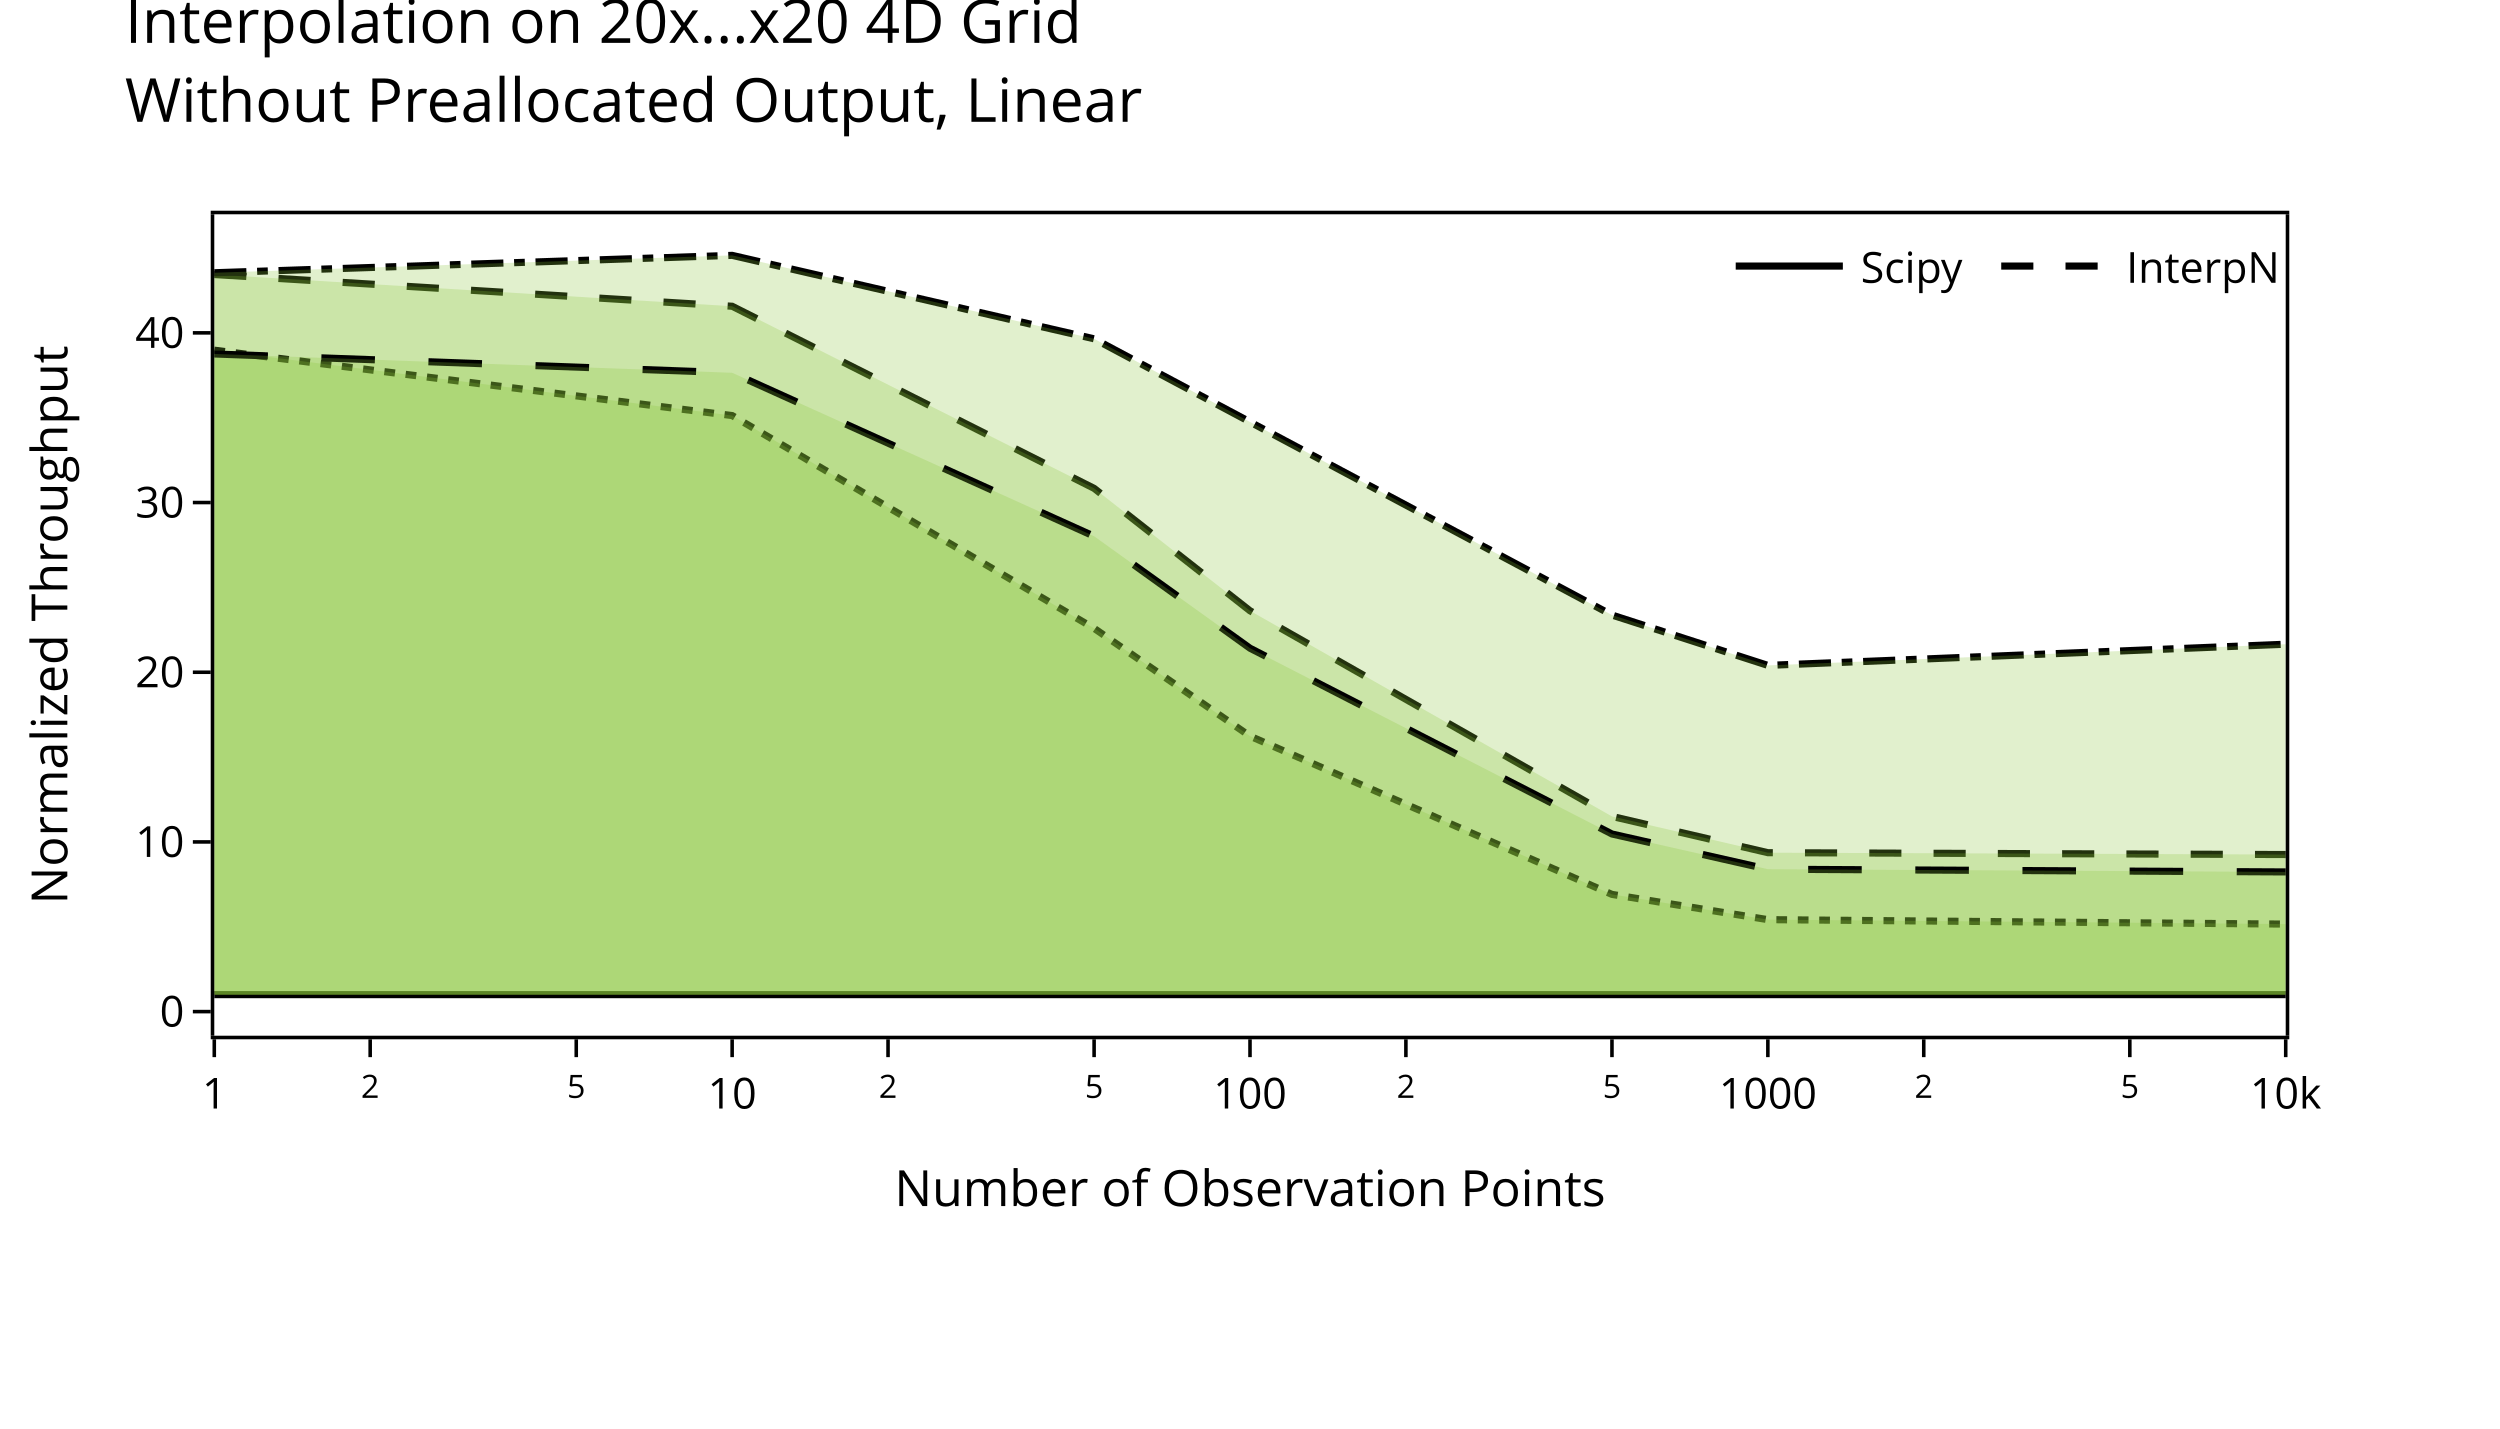
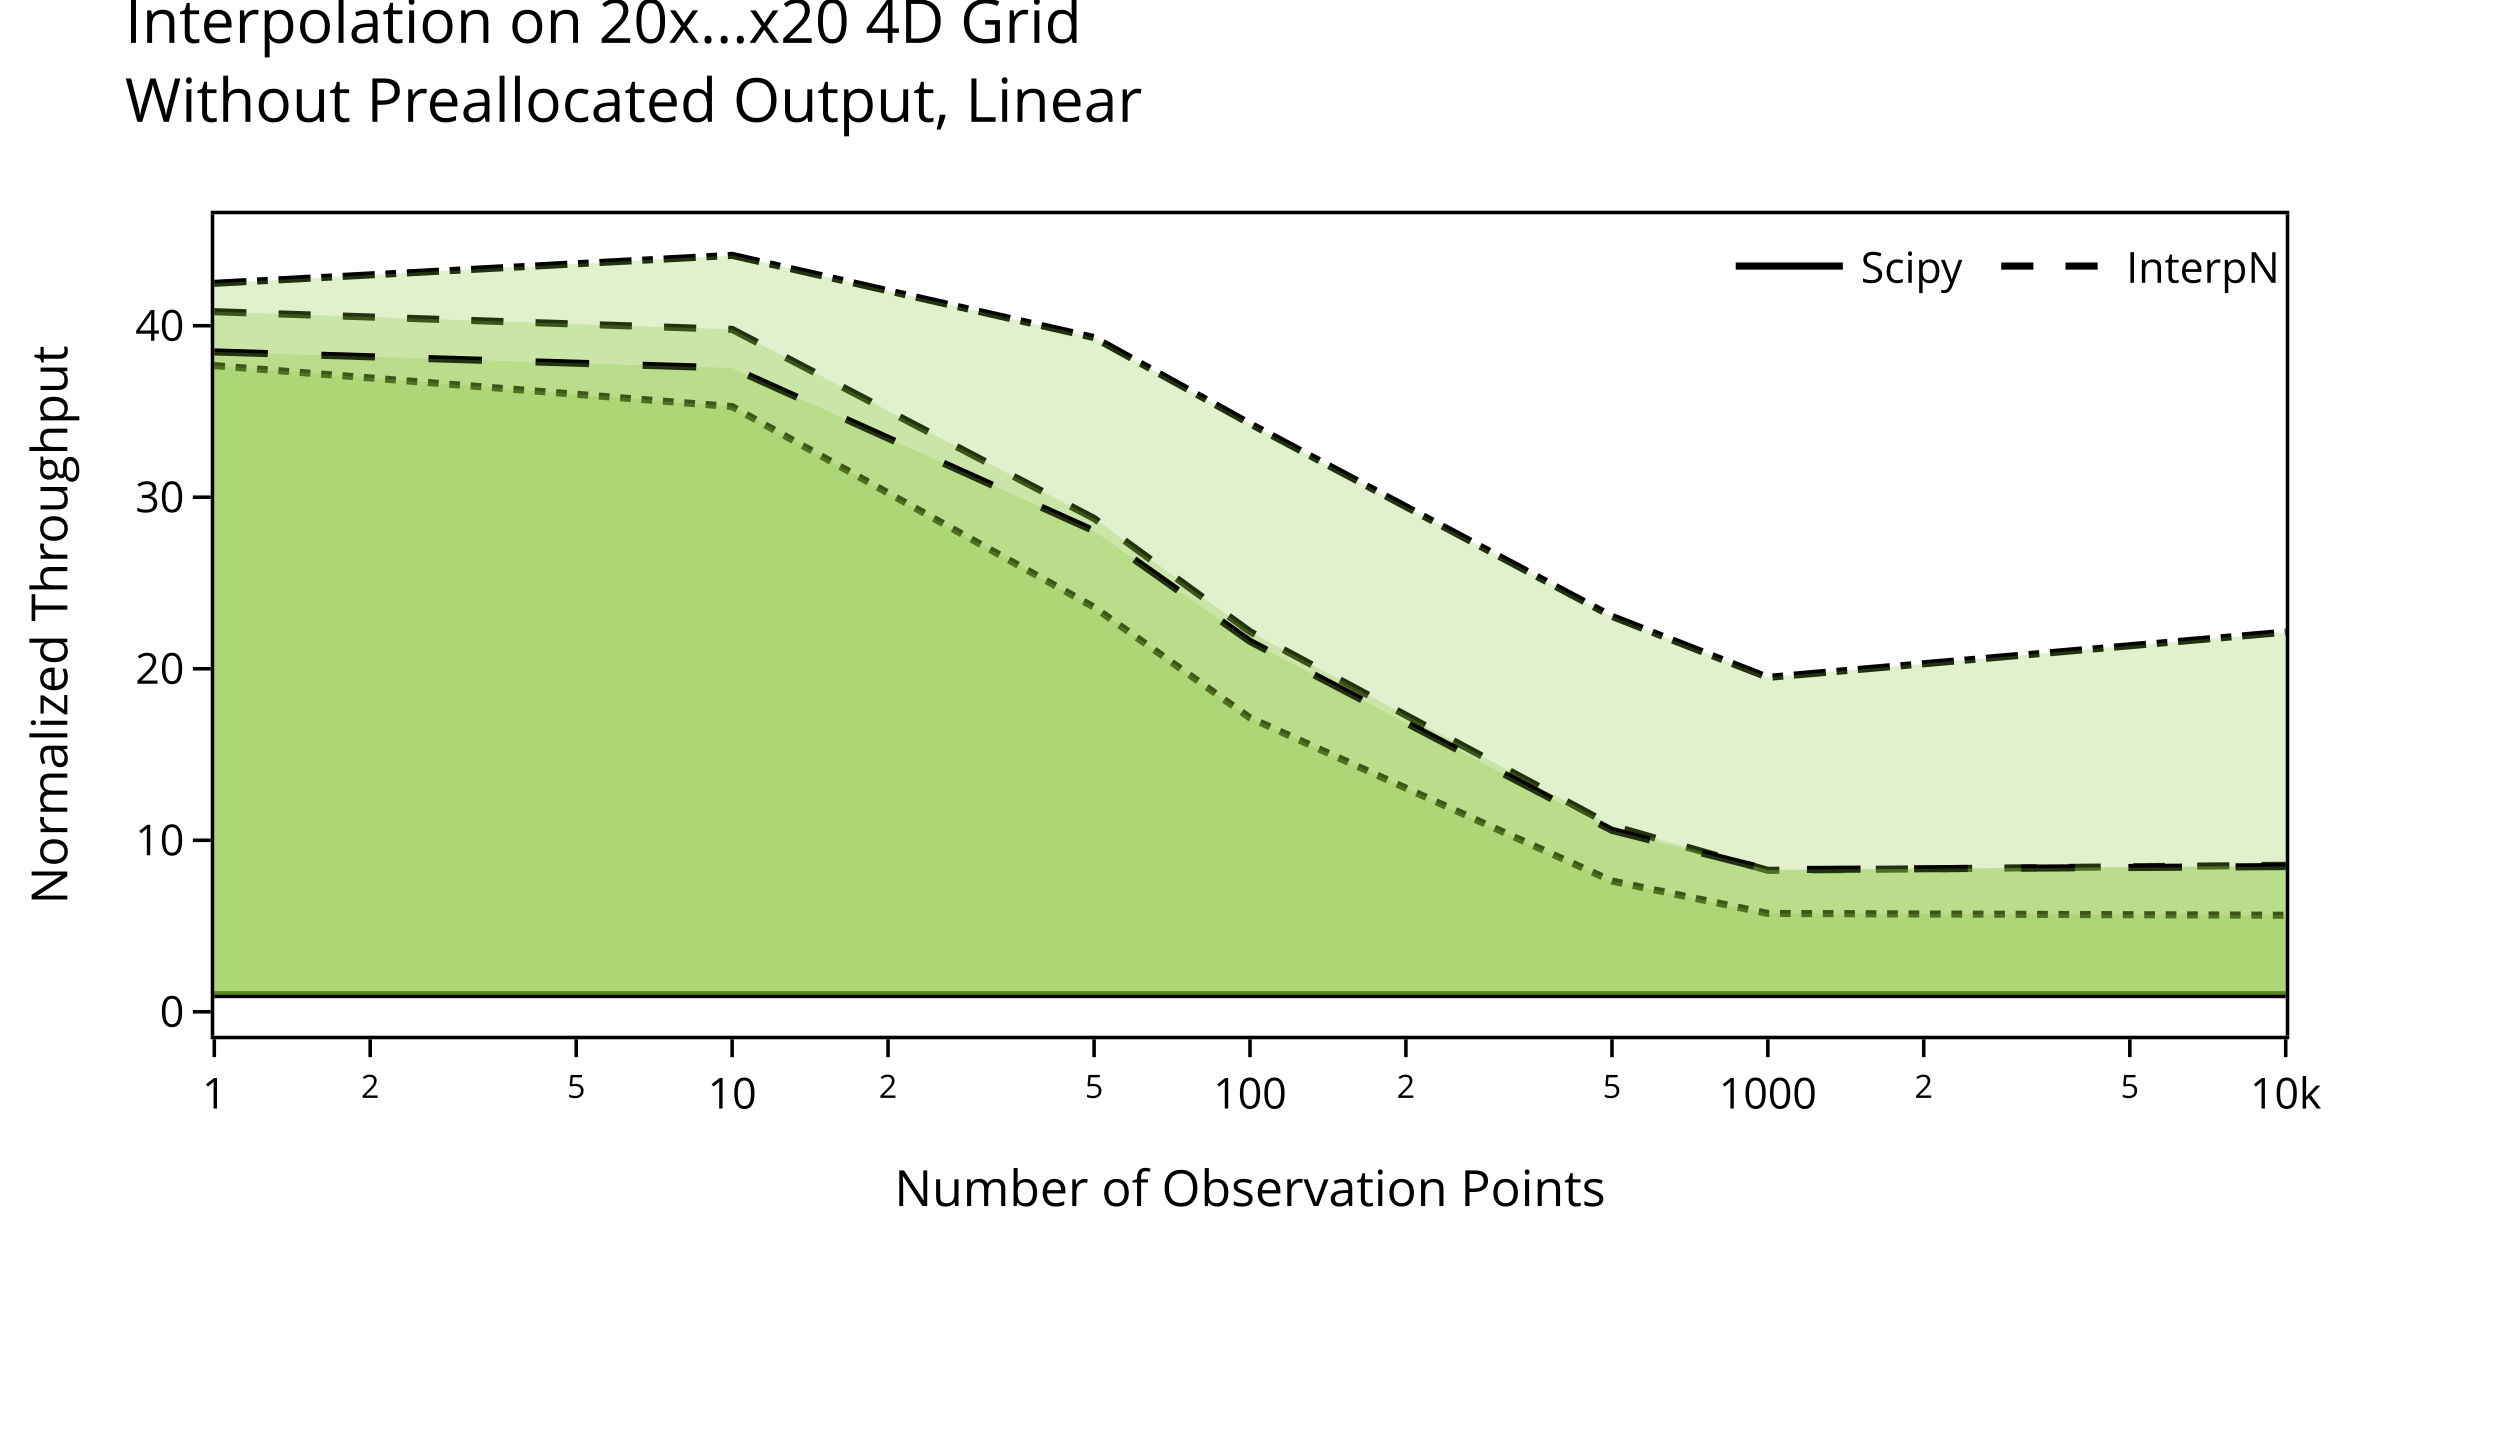
<svg xmlns="http://www.w3.org/2000/svg" class="main-svg" width="700" height="400" style="" viewBox="0 0 700 400">
  <rect x="0" y="0" width="700" height="400" style="fill: rgb(0, 0, 0); fill-opacity: 0;" />
-   <defs id="defs-129080">
+   <defs id="defs-5e94a9">
    <g class="clips">
-       <clipPath id="clip129080xyplot" class="plotclip">
+       <clipPath id="clip5e94a9xyplot" class="plotclip">
        <rect width="580" height="230" />
      </clipPath>
-       <clipPath class="axesclip" id="clip129080x">
+       <clipPath class="axesclip" id="clip5e94a9x">
        <rect x="60" y="0" width="580" height="400" />
      </clipPath>
-       <clipPath class="axesclip" id="clip129080y">
+       <clipPath class="axesclip" id="clip5e94a9y">
        <rect x="0" y="60" width="700" height="230" />
      </clipPath>
-       <clipPath class="axesclip" id="clip129080xy">
+       <clipPath class="axesclip" id="clip5e94a9xy">
        <rect x="60" y="60" width="580" height="230" />
      </clipPath>
    </g>
    <g class="gradients" />
    <g class="patterns" />
  </defs>
  <g class="bglayer">
    <rect class="bg" x="60" y="60" width="580" height="230" style="fill: rgb(0, 0, 0); fill-opacity: 0; stroke-width: 0;" />
  </g>
  <g class="layer-below">
    <g class="imagelayer" />
    <g class="shapelayer" />
  </g>
  <g class="cartesianlayer">
    <g class="subplot xy">
      <g class="layer-subplot">
        <g class="shapelayer" />
        <g class="imagelayer" />
      </g>
      <g class="minor-gridlayer">
        <g class="x" />
        <g class="y" />
      </g>
      <g class="gridlayer">
        <g class="x" />
        <g class="y" />
      </g>
      <g class="zerolinelayer" />
      <g class="layer-between">
        <g class="shapelayer" />
        <g class="imagelayer" />
      </g>
      <path class="xlines-below" />
      <path class="ylines-below" />
      <g class="overlines-below" />
      <g class="xaxislayer-below" />
      <g class="yaxislayer-below" />
      <g class="overaxes-below" />
      <g class="overplot">
-         <g class="xy" transform="translate(60,60)" clip-path="url(#clip129080xyplot)">
+         <g class="xy" transform="translate(60,60)" clip-path="url(#clip5e94a9xyplot)">
          <g class="scatterlayer mlayer">
-             <g class="trace scatter trace299b09" style="stroke-miterlimit: 2; opacity: 1;">
+             <g class="trace scatter trace727c06" style="stroke-miterlimit: 2; opacity: 1;">
              <g class="fills" />
              <g class="errorbars" />
              <g class="lines">
                <path class="js-line" d="M0,218.5L580,218.5" style="vector-effect: none; fill: none; stroke: rgb(0, 0, 0); stroke-opacity: 1; stroke-width: 2px; opacity: 1;" />
              </g>
              <g class="points" />
              <g class="text" />
            </g>
-             <g class="trace scatter trace17375a" style="stroke-miterlimit: 2; opacity: 1;">
-               <g class="fills" />
-               <g class="errorbars" />
-               <g class="lines">
-                 <path class="js-line" d="M0,16.87L145,25.75L246.35,76.74L290,111.02L391.35,168.6L435,178.75L580,179.27" style="vector-effect: none; fill: none; stroke: rgb(0, 0, 0); stroke-opacity: 1; stroke-dasharray: 9px, 9px; stroke-width: 2px; opacity: 1;" />
-               </g>
-               <g class="points" />
-               <g class="text" />
-             </g>
-             <g class="trace scatter traceaa9fe5" style="stroke-miterlimit: 2; opacity: 1;">
+             <g class="trace scatter traceca3ccc" style="stroke-miterlimit: 2; opacity: 1;">
+               <g class="fills" />
+               <g class="errorbars" />
+               <g class="lines">
+                 <path class="js-line" d="M0,27.27L145,32.23L246.35,85.17L290,116.87L391.35,171.22L435,183.7L580,182.27" style="vector-effect: none; fill: none; stroke: rgb(0, 0, 0); stroke-opacity: 1; stroke-dasharray: 9px, 9px; stroke-width: 2px; opacity: 1;" />
+               </g>
+               <g class="points" />
+               <g class="text" />
+             </g>
+             <g class="trace scatter trace8b1f60" style="stroke-miterlimit: 2; opacity: 1;">
              <g class="fills">
                <g>
-                   <path class="js-fill" d="M0,16.87L145,25.75L246.35,76.74L290,111.02L391.35,168.6L435,178.75L580,179.27L580,218.5L435,218.5L0,218.5Z" style="fill: rgb(139, 196, 59); fill-opacity: 0.25; stroke-width: 0;" />
+                   <path class="js-fill" d="M0,27.27L145,32.23L246.35,85.17L290,116.87L391.35,171.22L435,183.7L580,182.27L580,218.5L435,218.5L0,218.5Z" style="fill: rgb(139, 196, 59); fill-opacity: 0.25; stroke-width: 0;" />
                </g>
              </g>
              <g class="errorbars" />
              <g class="lines">
-                 <path class="js-line" d="M0,16.87L145,25.75L246.35,76.74L290,111.02L391.35,168.6L435,178.75L580,179.27L580,218.5L435,218.5L0,218.5" style="vector-effect: none; fill: none; stroke: rgb(0, 204, 150); stroke-opacity: 1; stroke-width: 0px; opacity: 1;" />
-               </g>
-               <g class="points" />
-               <g class="text" />
-             </g>
-             <g class="trace scatter traced7ace9" style="stroke-miterlimit: 2; opacity: 1;">
-               <g class="fills" />
-               <g class="errorbars" />
-               <g class="lines">
-                 <path class="js-line" d="M0,38.05L145,56.36L246.35,115.94L290,146.12L391.35,190.43L435,197.5L580,198.75" style="vector-effect: none; fill: none; stroke: rgb(0, 0, 0); stroke-opacity: 1; stroke-dasharray: 3px, 3px; stroke-width: 2px; opacity: 1;" />
-               </g>
-               <g class="points" />
-               <g class="text" />
-             </g>
-             <g class="trace scatter traced88b22" style="stroke-miterlimit: 2; opacity: 1;">
+                 <path class="js-line" d="M0,27.27L145,32.23L246.35,85.17L290,116.87L391.35,171.22L435,183.7L580,182.27L580,218.5L435,218.5L0,218.5" style="vector-effect: none; fill: none; stroke: rgb(0, 204, 150); stroke-opacity: 1; stroke-width: 0px; opacity: 1;" />
+               </g>
+               <g class="points" />
+               <g class="text" />
+             </g>
+             <g class="trace scatter trace2dfa47" style="stroke-miterlimit: 2; opacity: 1;">
+               <g class="fills" />
+               <g class="errorbars" />
+               <g class="lines">
+                 <path class="js-line" d="M0,42.37L145,53.85L246.35,110.02L290,141L391.35,186.69L435,195.76L580,196.27" style="vector-effect: none; fill: none; stroke: rgb(0, 0, 0); stroke-opacity: 1; stroke-dasharray: 3px, 3px; stroke-width: 2px; opacity: 1;" />
+               </g>
+               <g class="points" />
+               <g class="text" />
+             </g>
+             <g class="trace scatter tracee24c08" style="stroke-miterlimit: 2; opacity: 1;">
              <g class="fills">
                <g>
-                   <path class="js-fill" d="M0,38.05L145,56.36L246.35,115.94L290,146.12L391.35,190.43L435,197.5L580,198.75L580,218.5L435,218.5L0,218.5Z" style="fill: rgb(139, 196, 59); fill-opacity: 0.25; stroke-width: 0;" />
+                   <path class="js-fill" d="M0,42.37L145,53.85L246.35,110.02L290,141L391.35,186.69L435,195.76L580,196.27L580,218.5L435,218.5L0,218.5Z" style="fill: rgb(139, 196, 59); fill-opacity: 0.25; stroke-width: 0;" />
                </g>
              </g>
              <g class="errorbars" />
              <g class="lines">
-                 <path class="js-line" d="M0,38.05L145,56.36L246.35,115.94L290,146.12L391.35,190.43L435,197.5L580,198.75L580,218.5L435,218.5L0,218.5" style="vector-effect: none; fill: none; stroke: rgb(255, 161, 90); stroke-opacity: 1; stroke-width: 0px; opacity: 1;" />
-               </g>
-               <g class="points" />
-               <g class="text" />
-             </g>
-             <g class="trace scatter trace47ac7c" style="stroke-miterlimit: 2; opacity: 1;">
-               <g class="fills" />
-               <g class="errorbars" />
-               <g class="lines">
-                 <path class="js-line" d="M0,16.37L145,11.5L246.35,34.87L391.35,112.21L435,126.31L580,120.38" style="vector-effect: none; fill: none; stroke: rgb(0, 0, 0); stroke-opacity: 1; stroke-dasharray: 9px, 3px, 3px, 3px; stroke-width: 2px; opacity: 1;" />
-               </g>
-               <g class="points" />
-               <g class="text" />
-             </g>
-             <g class="trace scatter trace4737ee" style="stroke-miterlimit: 2; opacity: 1;">
+                 <path class="js-line" d="M0,42.37L145,53.85L246.35,110.02L290,141L391.35,186.69L435,195.76L580,196.27L580,218.5L435,218.5L0,218.5" style="vector-effect: none; fill: none; stroke: rgb(255, 161, 90); stroke-opacity: 1; stroke-width: 0px; opacity: 1;" />
+               </g>
+               <g class="points" />
+               <g class="text" />
+             </g>
+             <g class="trace scatter tracea27041" style="stroke-miterlimit: 2; opacity: 1;">
+               <g class="fills" />
+               <g class="errorbars" />
+               <g class="lines">
+                 <path class="js-line" d="M0,19.33L145,11.5L246.35,34.52L290,58.64L391.35,112.59L435,129.67L580,116.99" style="vector-effect: none; fill: none; stroke: rgb(0, 0, 0); stroke-opacity: 1; stroke-dasharray: 9px, 3px, 3px, 3px; stroke-width: 2px; opacity: 1;" />
+               </g>
+               <g class="points" />
+               <g class="text" />
+             </g>
+             <g class="trace scatter tracee94d43" style="stroke-miterlimit: 2; opacity: 1;">
              <g class="fills">
                <g>
-                   <path class="js-fill" d="M0,16.37L145,11.5L246.35,34.87L391.35,112.21L435,126.31L580,120.38L580,218.5L0,218.5Z" style="fill: rgb(139, 196, 59); fill-opacity: 0.25; stroke-width: 0;" />
+                   <path class="js-fill" d="M0,19.33L145,11.5L246.35,34.52L290,58.64L391.35,112.59L435,129.67L580,116.99L580,218.5L435,218.5L0,218.5Z" style="fill: rgb(139, 196, 59); fill-opacity: 0.25; stroke-width: 0;" />
                </g>
              </g>
              <g class="errorbars" />
              <g class="lines">
-                 <path class="js-line" d="M0,16.37L145,11.5L246.35,34.87L391.35,112.21L435,126.31L580,120.38L580,218.5L0,218.5" style="vector-effect: none; fill: none; stroke: rgb(255, 102, 146); stroke-opacity: 1; stroke-width: 0px; opacity: 1;" />
-               </g>
-               <g class="points" />
-               <g class="text" />
-             </g>
-             <g class="trace scatter tracee101c2" style="stroke-miterlimit: 2; opacity: 1;">
-               <g class="fills" />
-               <g class="errorbars" />
-               <g class="lines">
-                 <path class="js-line" d="M0,39.11L145,44.38L246.35,90.15L290,121.5L391.35,173.52L435,183.38L580,184.14" style="vector-effect: none; fill: none; stroke: rgb(0, 0, 0); stroke-opacity: 1; stroke-dasharray: 15px, 15px; stroke-width: 2px; opacity: 1;" />
-               </g>
-               <g class="points" />
-               <g class="text" />
-             </g>
-             <g class="trace scatter tracee9896c" style="stroke-miterlimit: 2; opacity: 1;">
+                 <path class="js-line" d="M0,19.33L145,11.5L246.35,34.52L290,58.64L391.35,112.59L435,129.67L580,116.99L580,218.5L435,218.5L0,218.5" style="vector-effect: none; fill: none; stroke: rgb(255, 102, 146); stroke-opacity: 1; stroke-width: 0px; opacity: 1;" />
+               </g>
+               <g class="points" />
+               <g class="text" />
+             </g>
+             <g class="trace scatter tracecad00e" style="stroke-miterlimit: 2; opacity: 1;">
+               <g class="fills" />
+               <g class="errorbars" />
+               <g class="lines">
+                 <path class="js-line" d="M0,38.54L145,43.06L246.35,88.68L290,119.6L391.35,172.51L435,183.51L580,182.64" style="vector-effect: none; fill: none; stroke: rgb(0, 0, 0); stroke-opacity: 1; stroke-dasharray: 15px, 15px; stroke-width: 2px; opacity: 1;" />
+               </g>
+               <g class="points" />
+               <g class="text" />
+             </g>
+             <g class="trace scatter trace174778" style="stroke-miterlimit: 2; opacity: 1;">
              <g class="fills">
                <g>
-                   <path class="js-fill" d="M0,39.11L145,44.38L246.35,90.15L290,121.5L391.35,173.52L435,183.38L580,184.14L580,218.5L435,218.5L0,218.5Z" style="fill: rgb(139, 196, 59); fill-opacity: 0.25; stroke-width: 0;" />
+                   <path class="js-fill" d="M0,38.54L145,43.06L246.35,88.68L290,119.6L391.35,172.51L435,183.51L580,182.64L580,218.5L435,218.5L0,218.5Z" style="fill: rgb(139, 196, 59); fill-opacity: 0.25; stroke-width: 0;" />
                </g>
              </g>
              <g class="errorbars" />
              <g class="lines">
-                 <path class="js-line" d="M0,39.11L145,44.38L246.35,90.15L290,121.5L391.35,173.52L435,183.38L580,184.14L580,218.5L435,218.5L0,218.5" style="vector-effect: none; fill: none; stroke: rgb(255, 151, 255); stroke-opacity: 1; stroke-width: 0px; opacity: 1;" />
+                 <path class="js-line" d="M0,38.54L145,43.06L246.35,88.68L290,119.6L391.35,172.51L435,183.51L580,182.64L580,218.5L435,218.5L0,218.5" style="vector-effect: none; fill: none; stroke: rgb(255, 151, 255); stroke-opacity: 1; stroke-width: 0px; opacity: 1;" />
              </g>
              <g class="points" />
              <g class="text" />
            </g>
          </g>
        </g>
      </g>
      <path class="xlines-above crisp" d="M59,290.5H641M59,59.5H641" style="fill: none; stroke-width: 1px; stroke: rgb(0, 0, 0); stroke-opacity: 1;" />
      <path class="ylines-above crisp" d="M59.5,60V290M640.5,60V290" style="fill: none; stroke-width: 1px; stroke: rgb(0, 0, 0); stroke-opacity: 1;" />
      <g class="overlines-above" />
      <g class="xaxislayer-above">
        <path class="xtick ticks crisp" d="M0,291v5" transform="translate(60,0)" style="stroke: rgb(0, 0, 0); stroke-opacity: 1; stroke-width: 1px;" />
        <path class="xtick ticks crisp" d="M0,291v5" transform="translate(103.65,0)" style="stroke: rgb(0, 0, 0); stroke-opacity: 1; stroke-width: 1px;" />
        <path class="xtick ticks crisp" d="M0,291v5" transform="translate(161.35,0)" style="stroke: rgb(0, 0, 0); stroke-opacity: 1; stroke-width: 1px;" />
        <path class="xtick ticks crisp" d="M0,291v5" transform="translate(205,0)" style="stroke: rgb(0, 0, 0); stroke-opacity: 1; stroke-width: 1px;" />
        <path class="xtick ticks crisp" d="M0,291v5" transform="translate(248.65,0)" style="stroke: rgb(0, 0, 0); stroke-opacity: 1; stroke-width: 1px;" />
        <path class="xtick ticks crisp" d="M0,291v5" transform="translate(306.35,0)" style="stroke: rgb(0, 0, 0); stroke-opacity: 1; stroke-width: 1px;" />
        <path class="xtick ticks crisp" d="M0,291v5" transform="translate(350,0)" style="stroke: rgb(0, 0, 0); stroke-opacity: 1; stroke-width: 1px;" />
        <path class="xtick ticks crisp" d="M0,291v5" transform="translate(393.65,0)" style="stroke: rgb(0, 0, 0); stroke-opacity: 1; stroke-width: 1px;" />
        <path class="xtick ticks crisp" d="M0,291v5" transform="translate(451.35,0)" style="stroke: rgb(0, 0, 0); stroke-opacity: 1; stroke-width: 1px;" />
        <path class="xtick ticks crisp" d="M0,291v5" transform="translate(495,0)" style="stroke: rgb(0, 0, 0); stroke-opacity: 1; stroke-width: 1px;" />
        <path class="xtick ticks crisp" d="M0,291v5" transform="translate(538.65,0)" style="stroke: rgb(0, 0, 0); stroke-opacity: 1; stroke-width: 1px;" />
        <path class="xtick ticks crisp" d="M0,291v5" transform="translate(596.35,0)" style="stroke: rgb(0, 0, 0); stroke-opacity: 1; stroke-width: 1px;" />
        <path class="xtick ticks crisp" d="M0,291v5" transform="translate(640,0)" style="stroke: rgb(0, 0, 0); stroke-opacity: 1; stroke-width: 1px;" />
        <g class="xtick">
          <text text-anchor="middle" x="0" y="310.4" transform="translate(60,0)" style="font-family: 'Open Sans', verdana, arial, sans-serif; font-size: 12px; fill: rgb(0, 0, 0); fill-opacity: 1; white-space: pre; opacity: 1;">1</text>
        </g>
        <g class="xtick">
          <text text-anchor="middle" x="0" y="307.4" style="font-family: 'Open Sans', verdana, arial, sans-serif; font-size: 9px; fill: rgb(0, 0, 0); fill-opacity: 1; white-space: pre; opacity: 1;" transform="translate(103.65,0)">2</text>
        </g>
        <g class="xtick">
          <text text-anchor="middle" x="0" y="307.4" style="font-family: 'Open Sans', verdana, arial, sans-serif; font-size: 9px; fill: rgb(0, 0, 0); fill-opacity: 1; white-space: pre; opacity: 1;" transform="translate(161.35,0)">5</text>
        </g>
        <g class="xtick">
          <text text-anchor="middle" x="0" y="310.4" style="font-family: 'Open Sans', verdana, arial, sans-serif; font-size: 12px; fill: rgb(0, 0, 0); fill-opacity: 1; white-space: pre; opacity: 1;" transform="translate(205,0)">10</text>
        </g>
        <g class="xtick">
          <text text-anchor="middle" x="0" y="307.4" style="font-family: 'Open Sans', verdana, arial, sans-serif; font-size: 9px; fill: rgb(0, 0, 0); fill-opacity: 1; white-space: pre; opacity: 1;" transform="translate(248.65,0)">2</text>
        </g>
        <g class="xtick">
          <text text-anchor="middle" x="0" y="307.4" style="font-family: 'Open Sans', verdana, arial, sans-serif; font-size: 9px; fill: rgb(0, 0, 0); fill-opacity: 1; white-space: pre; opacity: 1;" transform="translate(306.35,0)">5</text>
        </g>
        <g class="xtick">
          <text text-anchor="middle" x="0" y="310.4" style="font-family: 'Open Sans', verdana, arial, sans-serif; font-size: 12px; fill: rgb(0, 0, 0); fill-opacity: 1; white-space: pre; opacity: 1;" transform="translate(350,0)">100</text>
        </g>
        <g class="xtick">
          <text text-anchor="middle" x="0" y="307.4" style="font-family: 'Open Sans', verdana, arial, sans-serif; font-size: 9px; fill: rgb(0, 0, 0); fill-opacity: 1; white-space: pre; opacity: 1;" transform="translate(393.65,0)">2</text>
        </g>
        <g class="xtick">
          <text text-anchor="middle" x="0" y="307.4" style="font-family: 'Open Sans', verdana, arial, sans-serif; font-size: 9px; fill: rgb(0, 0, 0); fill-opacity: 1; white-space: pre; opacity: 1;" transform="translate(451.35,0)">5</text>
        </g>
        <g class="xtick">
          <text text-anchor="middle" x="0" y="310.4" style="font-family: 'Open Sans', verdana, arial, sans-serif; font-size: 12px; fill: rgb(0, 0, 0); fill-opacity: 1; white-space: pre; opacity: 1;" transform="translate(495,0)">1000</text>
        </g>
        <g class="xtick">
          <text text-anchor="middle" x="0" y="307.4" style="font-family: 'Open Sans', verdana, arial, sans-serif; font-size: 9px; fill: rgb(0, 0, 0); fill-opacity: 1; white-space: pre; opacity: 1;" transform="translate(538.65,0)">2</text>
        </g>
        <g class="xtick">
          <text text-anchor="middle" x="0" y="307.4" style="font-family: 'Open Sans', verdana, arial, sans-serif; font-size: 9px; fill: rgb(0, 0, 0); fill-opacity: 1; white-space: pre; opacity: 1;" transform="translate(596.35,0)">5</text>
        </g>
        <g class="xtick">
          <text text-anchor="middle" x="0" y="310.4" style="font-family: 'Open Sans', verdana, arial, sans-serif; font-size: 12px; fill: rgb(0, 0, 0); fill-opacity: 1; white-space: pre; opacity: 1;" transform="translate(640,0)">10k</text>
        </g>
      </g>
      <g class="yaxislayer-above">
-         <path class="ytick ticks crisp" d="M59,0h-5" transform="translate(0,283.25)" style="stroke: rgb(0, 0, 0); stroke-opacity: 1; stroke-width: 1px;" />
-         <path class="ytick ticks crisp" d="M59,0h-5" transform="translate(0,235.74)" style="stroke: rgb(0, 0, 0); stroke-opacity: 1; stroke-width: 1px;" />
-         <path class="ytick ticks crisp" d="M59,0h-5" transform="translate(0,188.23)" style="stroke: rgb(0, 0, 0); stroke-opacity: 1; stroke-width: 1px;" />
-         <path class="ytick ticks crisp" d="M59,0h-5" transform="translate(0,140.71)" style="stroke: rgb(0, 0, 0); stroke-opacity: 1; stroke-width: 1px;" />
-         <path class="ytick ticks crisp" d="M59,0h-5" transform="translate(0,93.2)" style="stroke: rgb(0, 0, 0); stroke-opacity: 1; stroke-width: 1px;" />
-         <g class="ytick">
-           <text text-anchor="end" x="51.6" y="4.2" transform="translate(0,283.25)" style="font-family: 'Open Sans', verdana, arial, sans-serif; font-size: 12px; fill: rgb(0, 0, 0); fill-opacity: 1; white-space: pre; opacity: 1;">0</text>
-         </g>
-         <g class="ytick">
-           <text text-anchor="end" x="51.6" y="4.2" style="font-family: 'Open Sans', verdana, arial, sans-serif; font-size: 12px; fill: rgb(0, 0, 0); fill-opacity: 1; white-space: pre; opacity: 1;" transform="translate(0,235.74)">10</text>
-         </g>
-         <g class="ytick">
-           <text text-anchor="end" x="51.6" y="4.2" style="font-family: 'Open Sans', verdana, arial, sans-serif; font-size: 12px; fill: rgb(0, 0, 0); fill-opacity: 1; white-space: pre; opacity: 1;" transform="translate(0,188.23)">20</text>
-         </g>
-         <g class="ytick">
-           <text text-anchor="end" x="51.6" y="4.2" style="font-family: 'Open Sans', verdana, arial, sans-serif; font-size: 12px; fill: rgb(0, 0, 0); fill-opacity: 1; white-space: pre; opacity: 1;" transform="translate(0,140.71)">30</text>
-         </g>
-         <g class="ytick">
-           <text text-anchor="end" x="51.6" y="4.2" style="font-family: 'Open Sans', verdana, arial, sans-serif; font-size: 12px; fill: rgb(0, 0, 0); fill-opacity: 1; white-space: pre; opacity: 1;" transform="translate(0,93.2)">40</text>
+         <path class="ytick ticks crisp" d="M59,0h-5" transform="translate(0,283.3)" style="stroke: rgb(0, 0, 0); stroke-opacity: 1; stroke-width: 1px;" />
+         <path class="ytick ticks crisp" d="M59,0h-5" transform="translate(0,235.28)" style="stroke: rgb(0, 0, 0); stroke-opacity: 1; stroke-width: 1px;" />
+         <path class="ytick ticks crisp" d="M59,0h-5" transform="translate(0,187.25)" style="stroke: rgb(0, 0, 0); stroke-opacity: 1; stroke-width: 1px;" />
+         <path class="ytick ticks crisp" d="M59,0h-5" transform="translate(0,139.22)" style="stroke: rgb(0, 0, 0); stroke-opacity: 1; stroke-width: 1px;" />
+         <path class="ytick ticks crisp" d="M59,0h-5" transform="translate(0,91.2)" style="stroke: rgb(0, 0, 0); stroke-opacity: 1; stroke-width: 1px;" />
+         <g class="ytick">
+           <text text-anchor="end" x="51.6" y="4.2" transform="translate(0,283.3)" style="font-family: 'Open Sans', verdana, arial, sans-serif; font-size: 12px; fill: rgb(0, 0, 0); fill-opacity: 1; white-space: pre; opacity: 1;">0</text>
+         </g>
+         <g class="ytick">
+           <text text-anchor="end" x="51.6" y="4.2" style="font-family: 'Open Sans', verdana, arial, sans-serif; font-size: 12px; fill: rgb(0, 0, 0); fill-opacity: 1; white-space: pre; opacity: 1;" transform="translate(0,235.28)">10</text>
+         </g>
+         <g class="ytick">
+           <text text-anchor="end" x="51.6" y="4.2" style="font-family: 'Open Sans', verdana, arial, sans-serif; font-size: 12px; fill: rgb(0, 0, 0); fill-opacity: 1; white-space: pre; opacity: 1;" transform="translate(0,187.25)">20</text>
+         </g>
+         <g class="ytick">
+           <text text-anchor="end" x="51.6" y="4.2" style="font-family: 'Open Sans', verdana, arial, sans-serif; font-size: 12px; fill: rgb(0, 0, 0); fill-opacity: 1; white-space: pre; opacity: 1;" transform="translate(0,139.22)">30</text>
+         </g>
+         <g class="ytick">
+           <text text-anchor="end" x="51.6" y="4.2" style="font-family: 'Open Sans', verdana, arial, sans-serif; font-size: 12px; fill: rgb(0, 0, 0); fill-opacity: 1; white-space: pre; opacity: 1;" transform="translate(0,91.2)">40</text>
        </g>
      </g>
      <g class="overaxes-above" />
    </g>
  </g>
  <g class="polarlayer" />
  <g class="smithlayer" />
  <g class="ternarylayer" />
  <g class="geolayer" />
  <g class="funnelarealayer" />
  <g class="pielayer" />
  <g class="iciclelayer" />
  <g class="treemaplayer" />
  <g class="sunburstlayer" />
  <g class="glimages" />
-   <defs id="topdefs-129080">
+   <defs id="topdefs-5e94a9">
    <g class="clips" />
-     <clipPath id="legend129080">
+     <clipPath id="legend5e94a9">
      <rect width="159" height="29" x="0" y="0" />
    </clipPath>
  </defs>
  <g class="layer-above">
    <g class="imagelayer" />
    <g class="shapelayer" />
  </g>
  <g class="infolayer">
    <g class="legend" pointer-events="all" transform="translate(481,60)">
-       <rect class="bg" shape-rendering="crispEdges" style="stroke: rgb(68, 68, 68); stroke-opacity: 1; fill: rgb(0, 0, 0); fill-opacity: 0; stroke-width: 0px;" width="159" height="29" x="0" y="0" />
-       <g class="scrollbox" transform="" clip-path="url(#legend129080)">
+       <rect class="bg" shape-rendering="crispEdges" width="159" height="29" x="0" y="0" style="stroke: rgb(68, 68, 68); stroke-opacity: 1; fill: rgb(0, 0, 0); fill-opacity: 0; stroke-width: 0px;" />
+       <g class="scrollbox" transform="" clip-path="url(#legend5e94a9)">
        <g class="groups">
          <g class="traces" transform="translate(0,14.5)" style="opacity: 1;">
            <text class="legendtext" text-anchor="start" x="40" y="4.68" style="font-family: 'Open Sans', verdana, arial, sans-serif; font-size: 12px; fill: rgb(0, 0, 0); fill-opacity: 1; white-space: pre;">Scipy</text>
            <g class="layers" style="opacity: 1;">
              <g class="legendfill" />
              <g class="legendlines">
                <path class="js-line" d="M5,0h30" style="fill: none; stroke: rgb(0, 0, 0); stroke-opacity: 1; stroke-width: 2px;" />
              </g>
              <g class="legendsymbols">
                <g class="legendpoints" />
              </g>
            </g>
            <rect class="legendtoggle" x="0" y="-9.5" width="71.844" height="19" style="fill: rgb(0, 0, 0); fill-opacity: 0;" />
          </g>
          <g class="traces" transform="translate(74.34375,14.5)" style="opacity: 1;">
            <text class="legendtext" text-anchor="start" x="40" y="4.68" style="font-family: 'Open Sans', verdana, arial, sans-serif; font-size: 12px; fill: rgb(0, 0, 0); fill-opacity: 1; white-space: pre;">InterpN</text>
            <g class="layers" style="opacity: 1;">
              <g class="legendfill" />
              <g class="legendlines">
                <path class="js-line" d="M5,0h30" style="fill: none; stroke: rgb(0, 0, 0); stroke-opacity: 1; stroke-dasharray: 9px, 9px; stroke-width: 2px;" />
              </g>
              <g class="legendsymbols">
                <g class="legendpoints" />
              </g>
            </g>
            <rect class="legendtoggle" x="0" y="-9.5" width="81.859" height="19" style="fill: rgb(0, 0, 0); fill-opacity: 0;" />
          </g>
        </g>
      </g>
-       <rect class="scrollbar" rx="20" ry="3" width="0" height="0" style="fill: rgb(128, 139, 164); fill-opacity: 1;" x="0" y="0" />
+       <rect class="scrollbar" rx="20" ry="3" width="0" height="0" x="0" y="0" style="fill: rgb(128, 139, 164); fill-opacity: 1;" />
    </g>
    <g class="g-gtitle">
      <text class="gtitle" x="35" y="12" text-anchor="start" dy="0.7em" style="opacity: 1; font-family: 'Open Sans', verdana, arial, sans-serif; font-size: 17px; fill: rgb(0, 0, 0); fill-opacity: 1; white-space: pre;">
        <tspan class="line" dy="0em" x="35" y="12">Interpolation on 20x...x20 4D Grid</tspan>
        <tspan class="line" dy="1.3em" x="35" y="12">Without Preallocated Output, Linear</tspan>
      </text>
    </g>
    <g class="g-xtitle">
      <text class="xtitle" x="350" y="337.706" text-anchor="middle" style="opacity: 1; font-family: 'Open Sans', verdana, arial, sans-serif; font-size: 14px; fill: rgb(0, 0, 0); fill-opacity: 1; white-space: pre;">Number of Observation Points</text>
    </g>
    <g class="g-ytitle">
      <text class="ytitle" transform="rotate(-90,18.85,175)" x="18.85" y="175" text-anchor="middle" style="opacity: 1; font-family: 'Open Sans', verdana, arial, sans-serif; font-size: 14px; fill: rgb(0, 0, 0); fill-opacity: 1; white-space: pre;">Normalized Throughput</text>
    </g>
  </g>
</svg>
